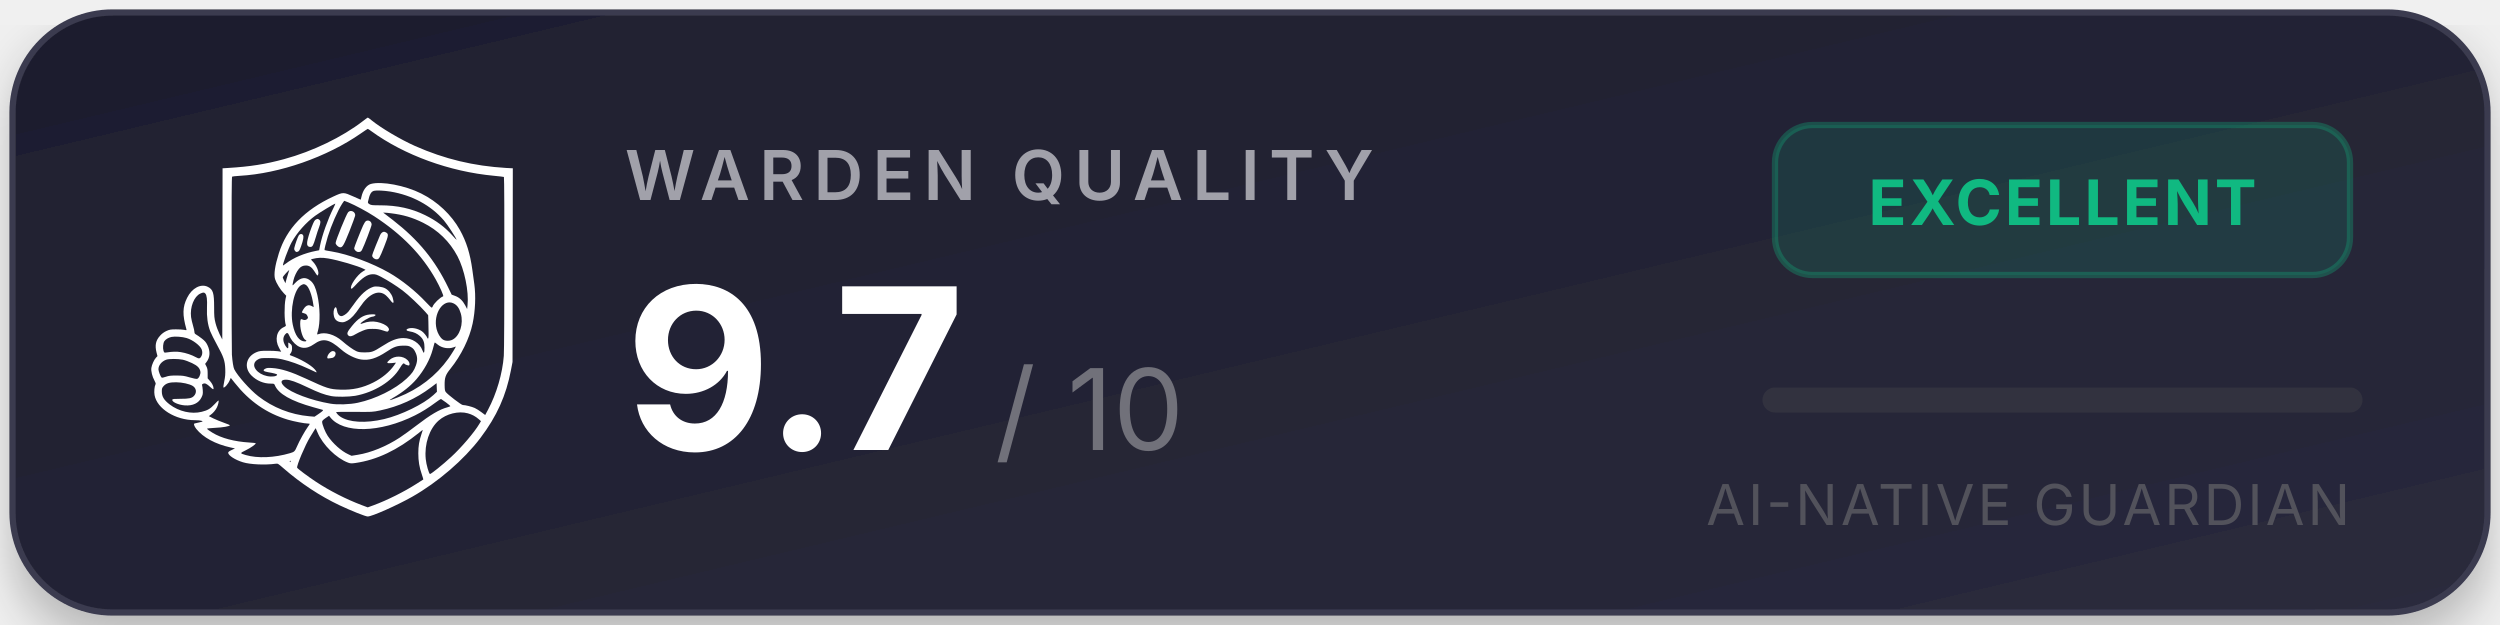
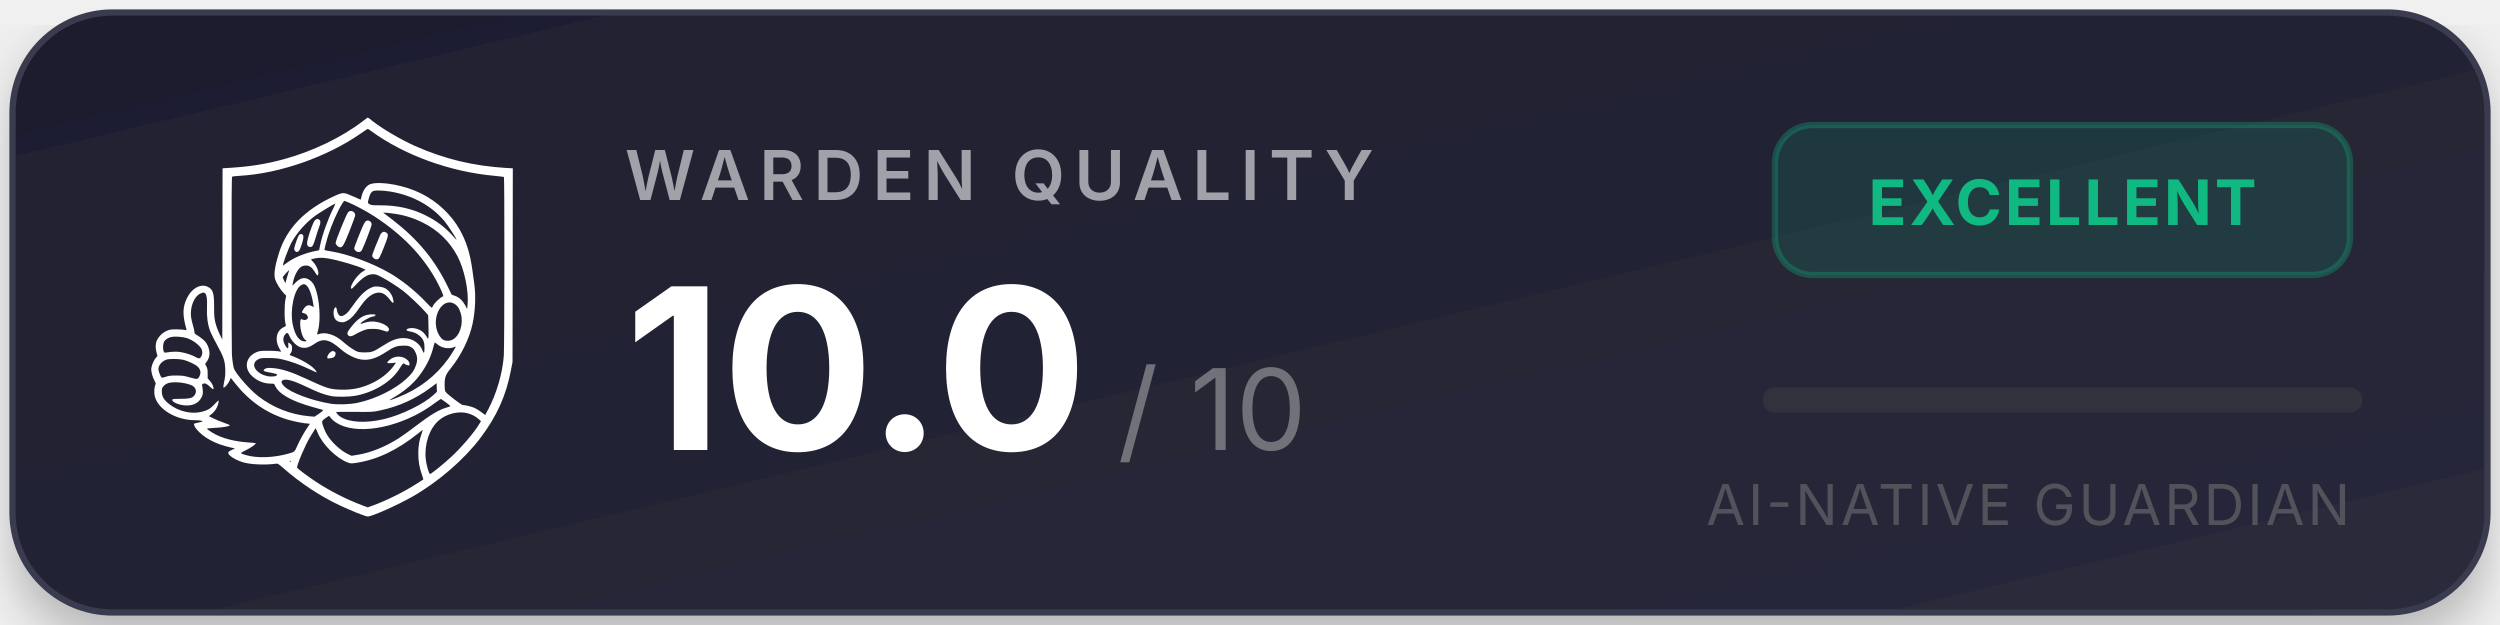
- <svg xmlns="http://www.w3.org/2000/svg" width="400" height="100" viewBox="0 0 400 100" fill="none" data-warden-score="9.7" data-warden-timestamp="1771623471" data-warden-signature="8415c57a0d232079e594d5782c0d73e4bdc44eb13836d76b02c6b23bce896db8">
-   <a href="https://warden.ai/verify?score=9.7&amp;sig=8415c57a0d232079e594d5782c0d73e4bdc44eb13836d76b02c6b23bce896db8&amp;ts=1771623471" target="_blank">
+ <svg xmlns="http://www.w3.org/2000/svg" width="400" height="100" viewBox="0 0 400 100" fill="none" data-warden-score="10.0" data-warden-timestamp="1771631519" data-warden-signature="5f897d03189ba5f65433eeac57520798b69ca074f99701255a84770cf96e81dc">
+   <a href="https://warden.ai/verify?score=10.0&amp;sig=5f897d03189ba5f65433eeac57520798b69ca074f99701255a84770cf96e81dc&amp;ts=1771631519" target="_blank">
    <defs>
      <filter id="shadow" x="-10%" y="-10%" width="120%" height="120%">
        <feDropShadow dx="0" dy="4" stdDeviation="4" flood-color="#000" flood-opacity="0.25" />
      </filter>
      <linearGradient id="cardGrad" x1="0" y1="0" x2="1" y2="1">
        <stop offset="0%" stop-color="#1e1e2e" />
        <stop offset="100%" stop-color="#2a2a3c" />
      </linearGradient>
      <linearGradient id="scoreGrad" x1="0" y1="0" x2="1" y2="0">
        <stop offset="0%" stop-color="#10B981" />
        <stop offset="100%" stop-color="#059669" />
      </linearGradient>
    </defs>
    <rect x="2" y="2" width="396" height="96" rx="16" fill="url(#cardGrad)" stroke="#3b3b4f" stroke-width="1" filter="url(#shadow)" />
    <g transform="translate(24, 18) scale(0.09)">
      <path fill="#ffffff" d="m378.5 15.3c-36.8 28.4-89.3 53.8-140.1 67.6-33.1 9-60.2 13.3-99.6 15.7l-9.8 0.6-0.2 152.1-0.3 152.2-4.8-9.5c-2.7-5.6-5.7-13.6-7.2-19.5-2.2-8.8-2.5-12.1-2.5-28.6 0-25-1.9-31.3-11.1-35.9-12.3-6.3-28.4 2.1-36.9 19.4-8.2 16.4-8.5 30.2-1.4 55.5 0.7 2.4 0.6 2.4-3.7 1.5-2.4-0.5-9.1-0.9-14.9-0.9-9.4 0.1-11.2 0.4-16.8 2.9-4.2 2-7.9 4.6-11.1 8.2-7.9 8.6-9.7 17-6.5 30l1.7 6.5-2.6 2.7c-3.4 3.5-7.5 12.7-8.3 18.3-0.8 5.7 1.7 15.6 5.5 22.4 2.1 3.8 2.6 5.6 1.9 6.8-1.9 3.5-2.8 13.1-1.7 19.1 4.3 24.2 37 44.5 71.6 44.6 5 0 10.4 0.5 12 1.1 2.7 1.2 2.7 1.2-3.2 2.6-3.3 0.8-7.1 1.6-8.3 1.9-2 0.4-2.3 0.9-1.7 3.2 0.3 1.5 2 4.5 3.7 6.6 12.2 15.3 33.9 27.1 61.1 33.1l7.8 1.7-6.1 2.9c-4.3 2-6 3.4-6 4.8 0 4.7 12.3 12.7 26.2 16.9 12.9 4 39.8 5.2 58.3 2.6 3.9-0.5 4.3-0.2 13.7 8 30.6 26.7 65 49.4 99.4 65.7 20.5 9.7 46.5 20.1 50.4 20.1 7.5 0.1 52-19.7 79-35 46-26.1 92.1-65.9 121.4-104.6 29.4-39 45.7-75.3 54.3-120.6l2.8-14.5 0.3-172.1 0.2-172.2-11.7-0.6c-58.1-3.5-109.5-15.8-162-39-25.6-11.4-60.2-31.8-77.1-45.5-3.4-2.8-6.5-5.1-7-5.1-0.4 0-4.3 2.9-8.7 6.3zm15.1 18c58.4 42.5 139.2 71.9 217.8 79.2 9.3 0.9 17.3 1.8 17.8 2.1 1.2 0.8 1 300.8-0.2 317.9-2.3 31.3-12.9 67.5-28.1 96l-5 9.3-6.7-5c-3.7-2.8-9-6.2-11.9-7.5-5.1-2.3-16.4-5.2-21.3-5.3-2.7-0.1-26.8-18.6-30.2-23.1-1.5-2-1.9-4.4-2-12-0.2-13.5 1.5-18.4 10.2-29.2 19.2-23.8 34-53.9 39.6-80.7 4.7-22.6 5.8-48.7 3-69.5-0.9-6.1-2.4-17.5-3.5-25.5-4-29.3-10.5-50.1-22.2-71.2-15-26.9-39.7-50.3-68.8-64.8-28.4-14.3-70.5-22.2-89.4-17-7.7 2.2-14.2 11.1-16.8 22.9-0.6 2.8-1.2 5.1-1.4 5.1-0.2 0-5.9-2.5-12.7-5.6-17.8-8-18.4-8.1-35.9 0-51.1 23.6-83.2 57-96.9 101.1-6.9 21.9-9.1 37.2-6.7 45.6 2.1 6.9 9.5 19 15.4 25l4.5 4.7-1.2 5.3c-2.5 11.7-2.3 39.8 0.5 47 0.4 1.1-0.6 2.1-3.5 3.4-13 5.9-16.7 22.3-8.5 37.1l3.7 6.7-5.8-0.9c-3.3-0.5-11.7-0.9-18.9-0.8-10.9 0-13.9 0.4-18.5 2.2-19.2 7.6-23.8 27.5-9.7 41.7 9.4 9.3 21.6 14.5 34.3 14.5 5.9 0 6.2 0.1 7.4 3 6.3 15.1 28.8 28 68.5 39 8.3 2.4 15.6 4.4 16.4 4.6 1.9 0.6 0.3 2.2-7.6 7.6l-6.8 4.6-9.5-0.8c-32.8-2.9-64.6-15.4-90.6-35.7-14.6-11.3-36.9-36.3-42.6-47.8-1.6-3.1-3.3-13.9-4.2-26-0.3-3.9-0.6-76.5-0.6-161.4-0.1-113.6 0.2-154.6 1-155.1 0.6-0.4 6.5-1 13.1-1.4 71.3-4 155.7-33.5 215.9-75.5 6.3-4.4 11.8-8 12.1-8 0.4-0.1 3.3 1.8 6.5 4.2zm33.9 107.3c38.5 6.4 71.8 24.4 95 51.3 6 6.9 22.4 32.1 22.5 34.3 0 0.4-3.3-2.9-7.3-7.5-13.4-15-28.8-26.5-48.6-36.2-24.4-12-49.3-17.4-79.6-17.5-14.2 0-16.4-0.2-19.3-2-2.7-1.7-3.1-2.4-2.6-4.7 2.8-13.1 5.5-17.7 10.7-19.1 4.2-1.1 18-0.4 29.2 1.4zm-74.4 19.4c11.8 4.9 32.5 16 45.4 24.4 49.3 32.1 85.1 68.8 109.5 112.4 7.4 13.2 14.6 29.5 13.2 30-5.5 1.8-17.1 13.1-18.7 18.2-0.4 1.1-1.2 1.9-1.8 1.9-0.7-0.1-5-4.2-9.7-9.3-18.3-19.7-43.8-40.1-66-52.8-29.9-17.1-72.8-33-102.3-37.8-6.6-1.1-12.2-2.1-12.4-2.4-0.6-0.6 2.4-12.9 5.8-24.1 6.1-19.7 17.4-45.6 25.5-58.3 1.9-2.8 3.5-5.2 3.8-5.2 0.2 0 3.6 1.4 7.7 3zm-26.7 9.2c-10.1 20.1-20.4 49-24.1 67.4l-1.6 8.3-5.6 1.1c-20.8 4.1-40.1 12.2-53.5 22.5-2.6 1.9-4.8 3.5-5 3.5-1.9 0 9.3-30.3 15.1-41 9.3-17.1 25.8-35.7 42.1-47.5 7.8-5.7 33.8-21.4 35.5-21.5 0.4 0-0.9 3.3-2.9 7.2zm101.6 9.9c22.3 2.7 38.4 7.5 57.5 16.9 26.5 13.2 47.3 33.4 61.1 59.5 12.4 23.4 20.5 62.8 17.9 87l-0.7 6.9-3.5-6.7c-4.5-8.4-10.3-13.9-18-16.7l-6-2.2-6.1-12.6c-23.4-48.6-52.8-84.6-98.4-120-7-5.5-13.8-10.6-15-11.5l-2.3-1.6h2.5c1.4-0.1 6.4 0.4 11 1zm-111.3 80.4c17.8 2.9 53.5 13.4 63.7 18.7l2.8 1.5-4.4 2.6c-10.5 6.1-24.8 27.1-21 30.9 0.6 0.6 2.7-1 5.8-4.4 14.3-15.6 22.9-21.2 32.6-21.3 4.8 0 6.9 0.7 14.5 4.6 11.7 6.2 26.7 15.6 38.3 24.3 9.9 7.4 31.3 27.6 40.3 37.9l5.2 6 0.4 11.6c0.6 19.6 0.5 29-0.3 29.8-0.5 0.4-1.1 0.3-1.3-0.4-1.2-3.5-6.8-10.4-10.2-12.6-7.3-4.9-17.6-6.8-24-4.6-5 1.8-3.7 4.2 2.8 5.1 7.1 1.1 12.9 3.7 17.9 8.2 6 5.4 8.2 11 8.2 20.3 0 10.3-1.2 12-3.6 5.3-4.7-13-18.6-22-33.9-22-11.4 0-21.7 4-38.2 14.7-15.1 9.7-18.2 10.8-30.3 10.8-8.7-0.1-11.3-0.4-15.4-2.3-5.6-2.6-16-10-25.1-18-13.4-11.7-30.3-16.6-42.2-12.1-2.7 1-2.7 0.8-0.8-5.7 4.3-14.8 3.9-42-1-63.9-3-13.1-6.2-20.1-11.5-24.9-8.9-8-18.3-6.8-28.3 3.8-5.2 5.6-5.1 5.9-2.6-5.4 1.4-6.4 5.6-15.3 9.5-19.9 3.5-4.3 7.4-6.1 12.7-6.1 5.7 0 10.2 3 14.4 9.5 6.2 9.6 5.8 9.2 7.1 6.9 2.3-4.3-2.4-16.2-9.1-23.1-4-4.2-4-4.2-1.6-4.8 10.5-2.6 17.1-2.9 28.6-1zm-71.8 29.2c-1.5 4.9-3.1 10.1-3.4 11.8l-0.7 3-2.3-4.5c-1.3-2.5-2.4-5.2-2.5-6.1 0-1.2 10.5-12.8 11.6-12.9 0.1 0-1.1 3.9-2.7 8.7zm32 17.7c5.3 2.8 11 17.6 13.5 35.4l0.6 4.2-3.7-2c-4.2-2.2-7.6-1.8-11.1 1.4-2.1 1.8-6.2 8.5-6.2 10 0 0.3 1.8 1 4 1.6 3.2 0.8 4.5 1.9 5.7 4.5 1.6 3.3 1.5 3.6-0.2 5.5-2 2.2-5.5 2.6-8.7 0.9-2.9-1.5-3.8 0.2-3.8 7.6 0 11.9 5 27.1 9.5 28.9 2.4 0.9 1.7 2.6-1 2.6-10 0-17.7-10.5-21.7-29.8-5.5-26.4 2.8-64.3 15.4-70.5 4.1-2 4.2-2 7.7-0.3zm-178.6 15.4c2.7 2.9 3.6 10.7 3 25.2-0.7 16.2 1.3 30.3 5.8 42 1.6 4.1 7 14.9 12 24 11.9 21.7 14.1 28.2 14.7 43 0.3 9.1-0.1 13.7-1.8 21.9-1.1 5.7-1.9 10.6-1.6 10.8 1.7 1.7 8.5-5.8 11.4-12.8l1.8-4.1 7 8.8c26.1 33 56.7 54.2 94.5 65.5 10.4 3.1 29.9 6.9 35.7 6.9 1.7 0 3.2 0.3 3.2 0.6 0 0.4-1.5 2.7-3.4 5.3-5.2 7.2-15 24.7-19.1 34.4-4 9.2-4.7 10-12.4 12.3-28 8.3-58.1 9.5-79.1 3.3-10.5-3.1-10.5-3.2 0.2-8.4 8.8-4.3 17.8-10.6 17.8-12.4 0-0.4-5.1-1.1-11.4-1.4-26.4-1.6-49.7-7.7-65.5-17.4-5.2-3.2-9.6-6.3-9.8-6.9-0.2-0.7 4.4-1.3 14.4-1.8 13.7-0.6 26.3-2.8 26.3-4.6 0-0.4-4.8-2.4-10.7-4.5-6-2.1-14.4-5.6-18.8-7.7l-7.9-4 2.9-2.1c4.7-3.3 8.9-8.3 11.4-13.3 2.3-4.5 4-12.4 2.7-12.4-0.4 0-3.4 2.9-6.8 6.6-7.6 8.1-12.2 10.9-22.9 13.5-18.1 4.6-40.7-0.6-57-13.1-10.3-8-13.8-13.9-13.9-23.2 0-5 0.4-6.2 3-9.2 4.7-5.3 10.6-7.1 22.5-7 10.7 0.1 23.5 2.9 29.3 6.4 6.7 4.1 7.8 12 2.4 17.8-3.9 4.2-8.7 5.2-24.3 5.2-10.8 0-13.8 0.3-14.2 1.4-1.5 3.9 10.6 9.5 22.3 10.3 14.1 1 24.6-4 29.5-14.1 2.4-4.9 2.7-6.4 2.3-12.8-0.3-4-0.8-8-1.2-8.9-0.5-1.1 0.1-1.9 1.9-2.7 3.2-1.5 6.3-0.1 12.6 5.8 4.5 4.2 5.9 4.8 5.9 2.7 0-3.7-2.5-9-6.3-13.3l-4.2-4.8v-8.5c0-7-0.5-9.4-2.3-12.9l-2.2-4.3 2.5-3.3c6.4-8.5 7-19.1 1.5-30.3-2.5-5-4.5-7.3-9.9-11.5-3.8-2.9-8.3-6.1-10-7-2.4-1.3-3.1-2.4-3.1-4.6 0-1.6-1.1-6.6-2.5-11.3-1.4-4.6-3-11.5-3.5-15.2-2.2-17.6 5.3-36.8 16.5-41.8 5.1-2.3 6.8-2.4 8.8-0.1zm441.7 17.7c6 3.1 9.8 8.4 12.5 17.7 5.3 18.3-1.8 40.4-15 46.8-5.6 2.7-13.1 2.4-17.3-0.7-4.5-3.3-8.8-10.7-10.7-18.3-6.7-27.2 11.9-55 30.5-45.5zm-292.5 57c0.9 2.5 3.5 6.8 5.6 9.6 11.2 14.1 23.9 16.1 38.2 5.9 16.1-11.6 27.2-9.4 48.7 9.4 10.1 8.9 24.6 16.2 35.2 17.7 14.3 2.1 27.1-1.9 45.2-13.8 13.2-8.8 18.6-10.7 30.1-10.8 8.1 0 9.5 0.3 13.7 2.7 3.6 2.2 5.3 4.1 7.4 8.5 4 8 4.3 14.9 1.1 24-3.3 9.3-6.8 14.3-16.4 23.3-20.2 18.9-55.6 36.4-86.8 43-14.3 3.1-36.2 3.8-48.9 1.6-34.1-5.8-70-19.3-81.8-30.6-7.6-7.3-6.4-12 2.9-12 7.3 0 17.7 3.7 39.3 14 18.6 8.9 29.2 12.8 41 15.1 9 1.8 31.5 1.5 42.6-0.4 34-6.1 65.8-25.8 79.7-49.5 4.5-7.6 6.7-9.6 8.2-7.3 0.3 0.5 2.2 1.5 4.1 2.1 2.8 1 3.8 1 4.4 0.1 1.2-2-0.1-5.9-2.9-8.7-8.1-8.3-22.9-8.6-32.1-0.7-6.3 5.4-5.5 6.6 3.7 5.8l7.6-0.8-3.4 4.9c-8.3 11.8-21.6 22.7-36.9 30.4-19 9.6-37.2 13.5-58.5 12.7-19.4-0.7-23.7-2.1-61.2-19.5-26.2-12.2-44.4-17.9-59.8-18.9-7.4-0.5-9.7-0.3-12.4 1.1-5.4 2.8-3.8 4.8 4.9 6.3 9.3 1.5 16 3.3 16 4.3 0 3.1-9 4.4-17.8 2.6-8.4-1.7-15.7-6-19.9-11.5-5.4-7-3.8-14.2 4-18.3 3.8-2.1 5.6-2.3 18.2-2.3 11 0 16.3 0.5 24.4 2.3 14 3.2 30.6 9.1 46.9 16.8 7.4 3.5 13.6 6.4 13.8 6.4 1.2 0 0-2.4-2.8-5.5-6.6-7.6-25.8-18.6-43.1-24.8-1.7-0.7-1.7-0.9 0.5-3.9 1.7-2.5 2.3-4.7 2.3-8.6 0-4.6-0.4-5.7-2.8-7.8-1.5-1.3-3.1-2.4-3.5-2.4-0.4 0-0.6 2.1-0.3 4.6 0.5 6.8-1.1 7.3-4.9 1.5-4.9-7.8-5.3-14.9-0.9-20.4 3.1-4 5.3-3.5 7.4 1.8zm-182.3 4.5c10.9 3.3 24.1 13.4 26.7 20.3 1.5 4 1.4 8.3-0.4 11.7-2.5 4.8-4.4 5.2-10 2-7.1-4-17.7-7.6-26.8-9-7.2-1.2-14.6-1-25.3 0.6-4.1 0.6-4.2 0.6-5.4-3.1-1.5-4.7-0.8-13.4 1.5-16.9 2.3-3.4 7.4-6.5 12.7-7.6 6.2-1.3 19.5-0.3 27 2zm446 11.4c7.3 6.2 19.2 8.4 28.3 5.1 2.2-0.8 4.1-1.5 4.2-1.5 0.7 0-8 14.2-13.1 21.3-22.2 31.1-52.5 54.4-89.6 69-16.4 6.5-19 6.7-8.8 0.9 16.8-9.6 31.3-21.2 41.6-33.2 13.7-16.1 24-34.9 28.8-52.7 3.4-12.7 3.2-12.3 4-12.3 0.3 0 2.4 1.6 4.6 3.4zm-452.8 27.1c3.8 0.8 11.1 3.5 16.3 6 9.9 4.8 13.6 8.6 14.9 15.1 0.8 4.4-2.6 12.1-5.8 12.9-1.4 0.4-7-0.7-13.3-2.6-9.8-2.9-12.4-3.2-23.5-3.3-10.5 0-13.5 0.4-18.8 2.2-4.9 1.7-6.7 2-7.8 1.2-1.7-1.5-5.4-11.3-5.4-14.5 0-7 5.6-14 13.8-17 5-1.8 21-1.8 29.6 0zm445.5 62.8c-17.3 16-57.2 35.5-87.5 42.7-33.3 7.9-63 6.1-78.5-4.6-3.4-2.3-6.9-6.3-6.9-7.9 0-0.3 14.5-0.4 32.3-0.3 32 0.3 32.3 0.3 45.7-2.5 33.2-7 63.6-20.7 90.3-40.8l10.2-7.7 0.3 7.7 0.3 7.6zm22.4 13.2c4.2 3.2 7.7 6.1 7.7 6.5 0 0.3-2.1 1.2-4.7 1.9-14.5 3.8-30.6 13.3-55.8 32.7-9.6 7.4-22.9 17-29.7 21.5-23.6 15.4-51.1 26.7-74.4 30.4l-11.1 1.8-5.8-2.7c-12.3-5.6-27.4-19.1-36.5-32.6-4.4-6.5-10-20.4-10-25 0-1.9 1.4-3.4 6.1-6.7l6.2-4.2 2.1 2.7c23 29.3 88.6 27.8 150.8-3.4 12-6 24.2-13.6 35.8-22.3 5.2-3.9 9.9-7 10.5-6.7 0.5 0.2 4.5 3 8.8 6.1zm38.8 19.3c7.4 2.1 13.5 5.3 19.3 10.4l4 3.5-2.8 4.7c-8.7 14.9-32.4 42.7-50.5 59.2-14.7 13.6-36 30.6-37.4 30.1-1.9-0.6-6.6-17-7.5-26.6-2.7-26.7 6.5-54.1 23.1-68.6 13.7-12 35.2-17.3 51.8-12.7zm-267.3 33.9c9.1 22 33.4 46 54.4 53.8 4.2 1.5 5.7 1.6 13 0.6 37.9-5.4 74.6-22.8 112.6-53.4 3.9-3.2 7.2-5.7 7.2-5.4 0 0.2-1.1 3.6-2.5 7.7-4 11.7-5.5 21-5.5 33.8 0 13.8 1.8 24.9 6.2 37.5 1.6 4.9 2.9 9 2.7 9.1-0.2 0.2-5.6 3.6-11.9 7.6-22.3 14.3-52.6 29.4-76.2 38.1l-10.7 3.9-10.4-3.9c-27.4-10.3-57.6-25.7-81.8-41.7-14-9.2-32.6-23.2-33.3-24.9-1.3-3.4 14.4-40.6 23-54.5 8.7-14.2 9.8-15.9 10-15.7 0.1 0.1 1.5 3.5 3.2 7.4zm-47.8 51.9c0 0.8-0.5 1.2-1 0.9-0.6-0.4-0.8-1.1-0.5-1.6 0.9-1.4 1.5-1.1 1.5 0.7z" />
      <path fill="#ffffff" d="m352.3 177.2c-3.2 3.5-22.3 50.4-22.3 54.8 0 2.6 4 6.8 7.1 7.5 4.9 1.2 7-2.4 17.4-28.3 5.3-13.4 9.9-25.9 10.2-27.7 1.1-6.8-7.8-11.3-12.4-6.3z" />
      <path fill="#ffffff" d="m383.7 193.1c-0.9 0.6-3.1 4-4.8 7.7-4.8 10.6-15.9 38.7-15.9 40.4 0 3.1 4 6.8 7.3 6.8 3.8 0 5-0.7 6.7-4 3.8-7.2 17-41.9 17-44.7 0-5.7-5.5-9-10.3-6.2z" />
      <path fill="#ffffff" d="m412.4 213.5c-1.2 0.8-2.7 2.9-3.4 4.7-0.8 1.8-4.2 10.2-7.7 18.6-3.5 8.4-6.3 16.3-6.3 17.6 0 3.2 4 6.6 7.8 6.6 4.2 0 5.1-1.5 13.4-22.3 8.1-20.5 8.4-22.8 3.1-25.6-2.9-1.5-4.4-1.4-6.9 0.4z" />
      <path fill="#ffffff" d="m295.3 190c-2.5 1-4.1 3.8-7.9 13.6-4.1 10.7-7.3 21.4-8 26.7-0.8 5.7 1.2 8.7 5.7 8.7 3.9 0 5.2-2.4 9.5-16.8 1.9-6.6 4.6-14.9 6-18.3 3-7.9 3.1-11.3 0.2-13.3-2.5-1.8-2.5-1.8-5.5-0.6z" />
      <path fill="#ffffff" d="m264.5 218.4c-1.7 2.5-6.8 16.8-7.9 22.2-0.5 2.3-0.2 3.7 1.3 5.5 1.6 2 2.3 2.2 4.7 1.4 2.5-0.9 3.3-2.3 6.1-10 3.9-11.1 4.9-16.6 3.4-19.4-1.6-2.9-5.6-2.7-7.6 0.3z" />
      <path fill="#ffffff" d="m397 309.9c-11.5 3.8-22 13.1-34 30.1-4.1 5.8-8.7 12.1-10.3 14-3.6 4.3-9.4 8-12.5 8-3.7 0-6.9-4-7.7-9.8-0.8-5.8-2.2-7.4-4.1-4.8-2.1 2.9-2.7 9.3-1.4 14.7 1.5 6.4 5.9 10 12.9 10.7 4.1 0.4 5.9-0.1 11.2-2.9 6.8-3.7 12.8-10.2 22.4-24.4 16-23.8 33.4-31.4 46.1-20.2 2 1.7 5.4 5.5 7.6 8.4 5.6 7.6 7.3 5.8 4.3-4.4-2.1-7-7.6-13.8-13.7-16.9-5.4-2.7-16.2-4-20.8-2.5z" />
      <path fill="#ffffff" d="m390.3 359.1c-11.2 1.1-20.4 7.1-31.1 20.3-8.8 10.8-9.9 13.7-6.5 17.1 2.3 2.3 6.7 1.5 12.8-2.4 2.7-1.7 8.5-4.5 13-6.3 7-2.8 9.2-3.2 17.5-3.1 7.6 0 11.2 0.5 17.9 2.7 8.1 2.7 8.5 2.7 9.8 1 1.8-2.4 1.6-3.7-0.8-6.8-2.9-3.7-10.8-7.5-19.2-9.2-7.8-1.7-17.2-0.8-24.7 2.2-2.3 0.9-4.3 1.4-4.6 1.1-1.7-1.7 16.4-12.7 21-12.7 2.2 0 5.6-1.8 5.6-2.9 0-1.3-3.9-1.7-10.7-1z" />
      <path fill="#ffffff" d="m320.2 426.5c-3.3 2.7-5.7 7.7-4.9 9.9 0.4 1 1.5 1.2 4.9 0.5 2.4-0.4 4.6-0.8 4.9-0.9 0.3 0 1.5-0.9 2.7-2 2.8-2.6 2.9-7.5 0.3-9-3-1.5-4.7-1.2-7.9 1.5z" />
    </g>
    <text x="100" y="32" fill="#a1a1aa" font-family="system-ui, -apple-system, Segoe UI, sans-serif" font-size="11" font-weight="600" letter-spacing="1.5" style="text-transform: uppercase;">WARDEN QUALITY</text>
    <text x="100" y="72" fill="#fff" font-family="system-ui, -apple-system, Segoe UI, sans-serif" font-weight="700">
-       <tspan font-size="36">9.7</tspan>
+       <tspan font-size="36">10.0</tspan>
      <tspan font-size="18" fill="#71717a" font-weight="400" dx="2">/ 10</tspan>
    </text>
    <rect x="284" y="20" width="92" height="24" rx="6" fill="#10B981" fill-opacity="0.15" stroke="#10B981" stroke-opacity="0.3" stroke-width="1" />
    <text x="330" y="36" fill="#10B981" font-family="system-ui, -apple-system, Segoe UI, sans-serif" font-size="10" font-weight="700" text-anchor="middle" letter-spacing="0.5">EXCELLENT</text>
    <line x1="284" y1="64" x2="376" y2="64" stroke="#3f3f46" stroke-width="4" stroke-linecap="round" stroke-opacity="0.5" />
-     <line x1="284" y1="64" x2="373.32" y2="64" stroke="url(#scoreGrad)" stroke-width="4" stroke-linecap="round" />
+     <line x1="284" y1="64" x2="376.0" y2="64" stroke="url(#scoreGrad)" stroke-width="4" stroke-linecap="round" />
    <text x="376" y="84" fill="#52525b" font-family="system-ui, -apple-system, Segoe UI, sans-serif" font-size="9" text-anchor="end" letter-spacing="0.5">AI-NATIVE GUARDIAN</text>
  </a>
</svg>
